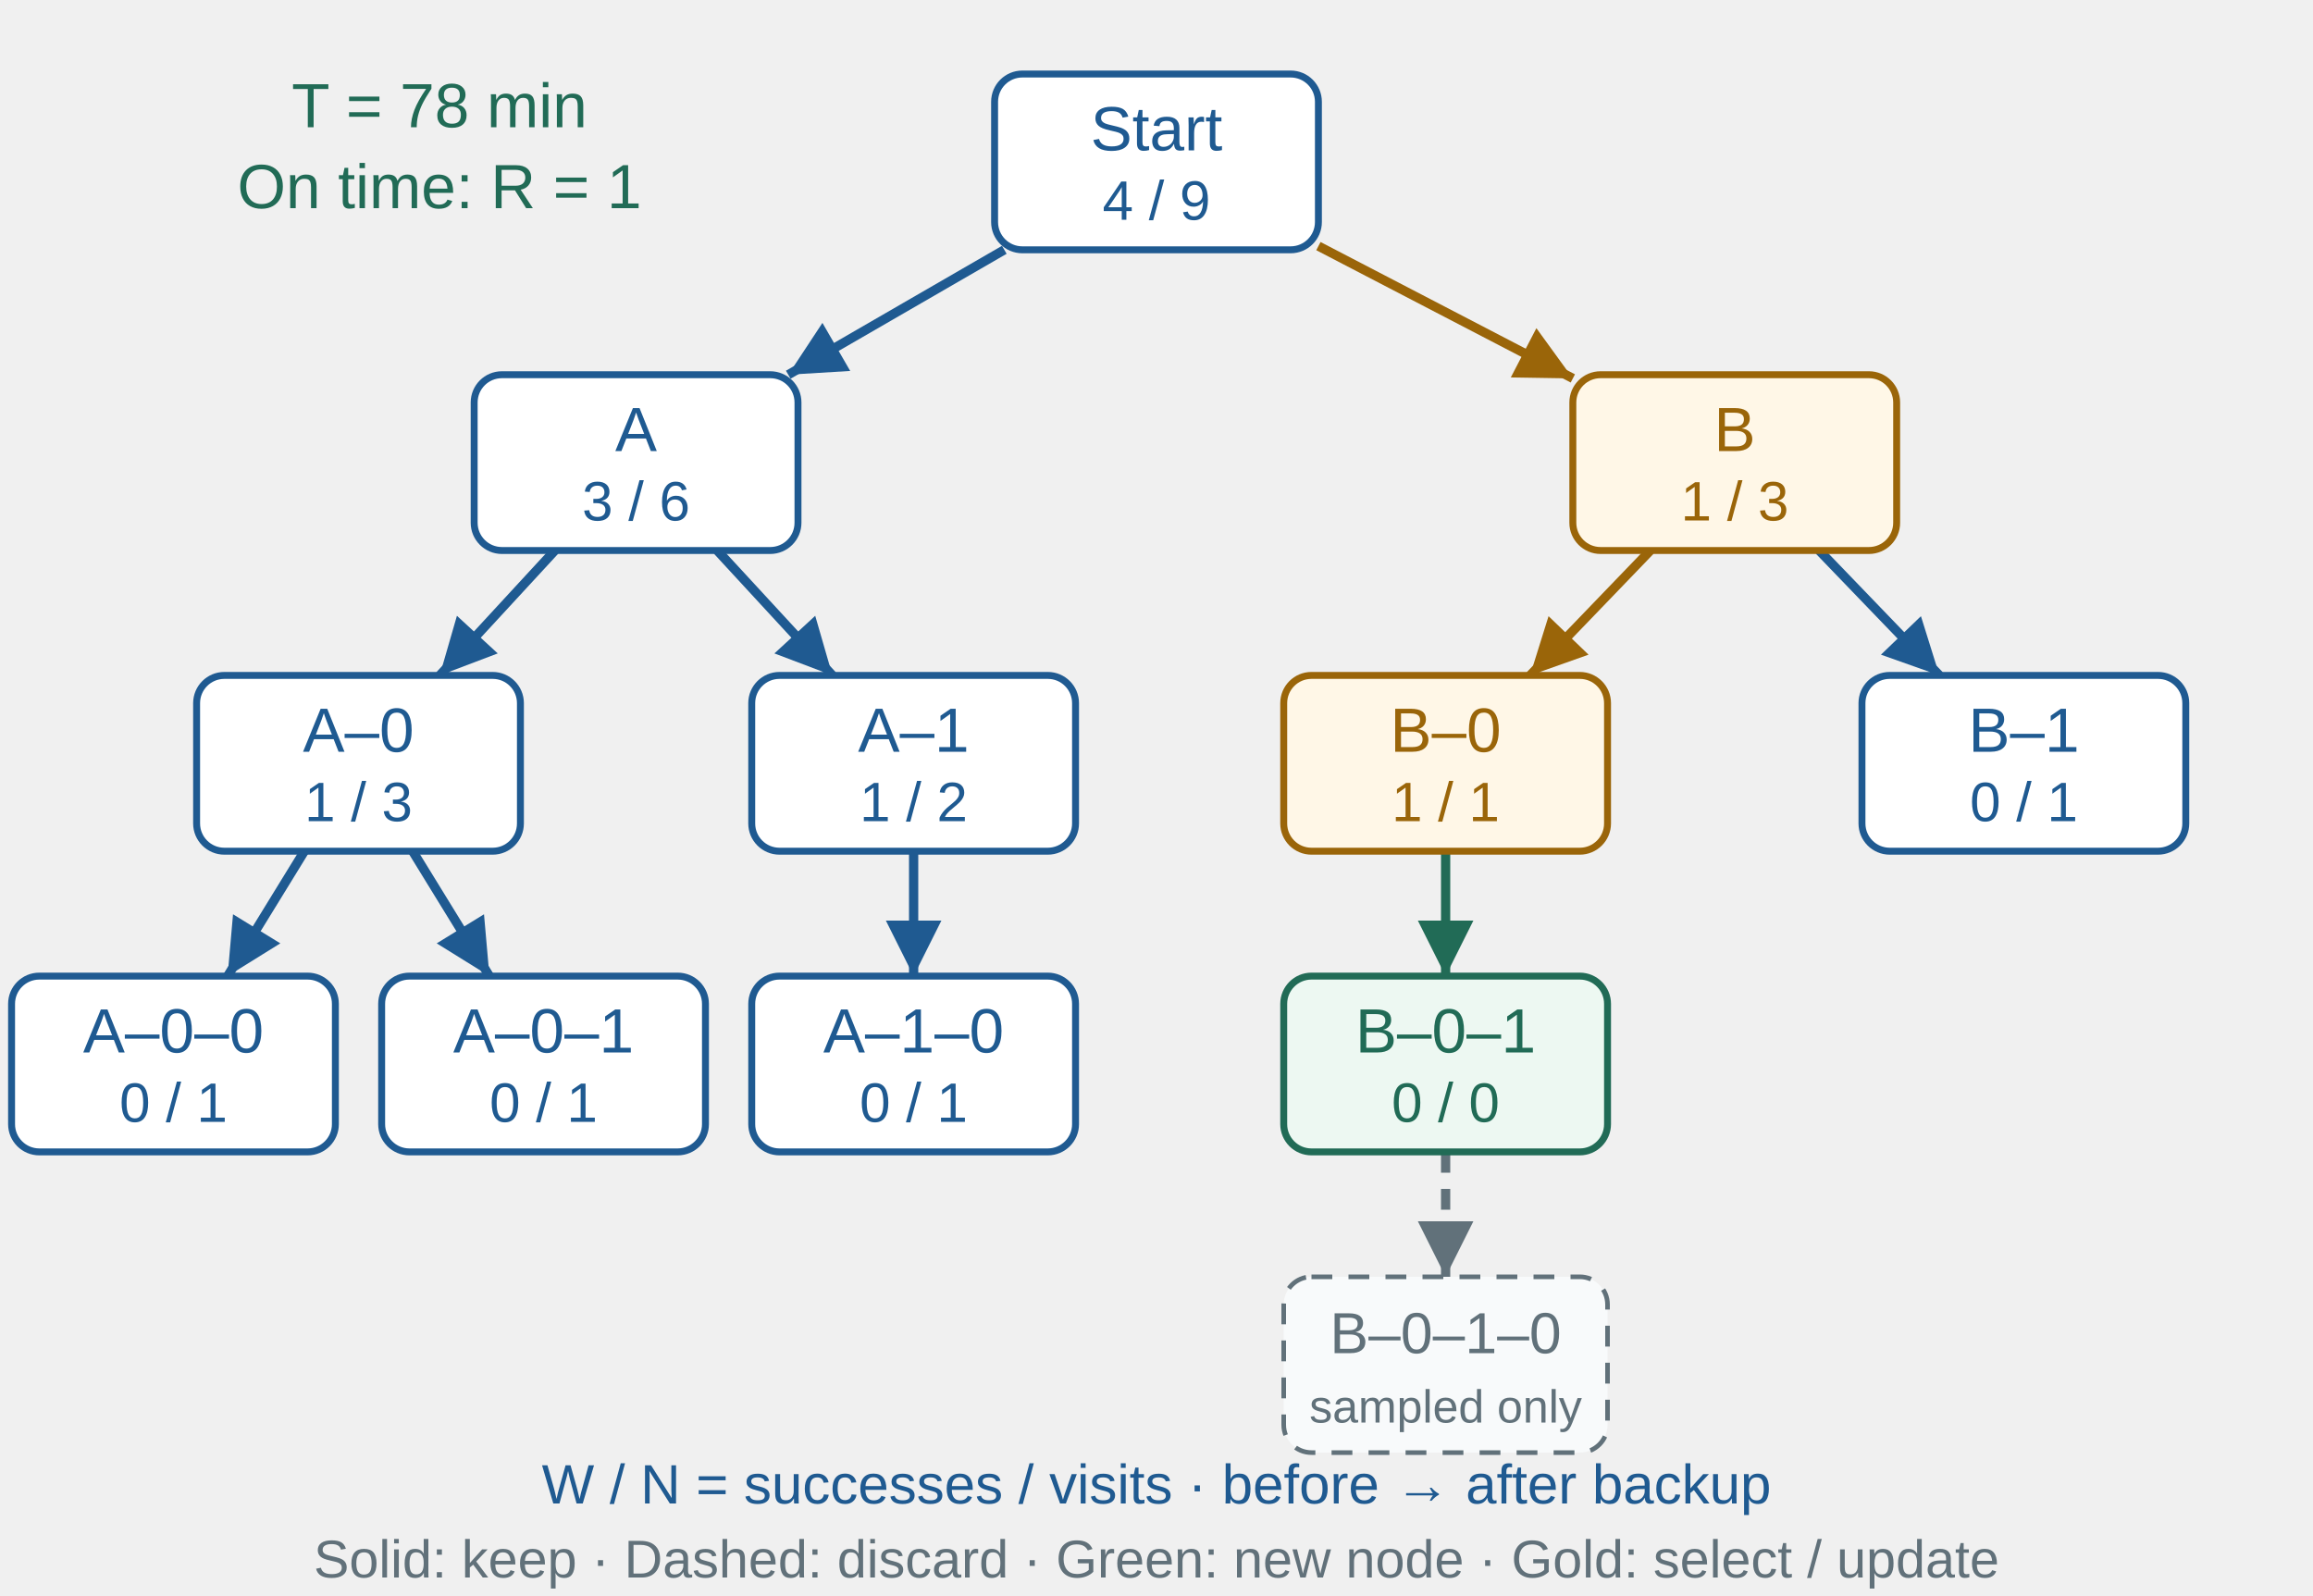
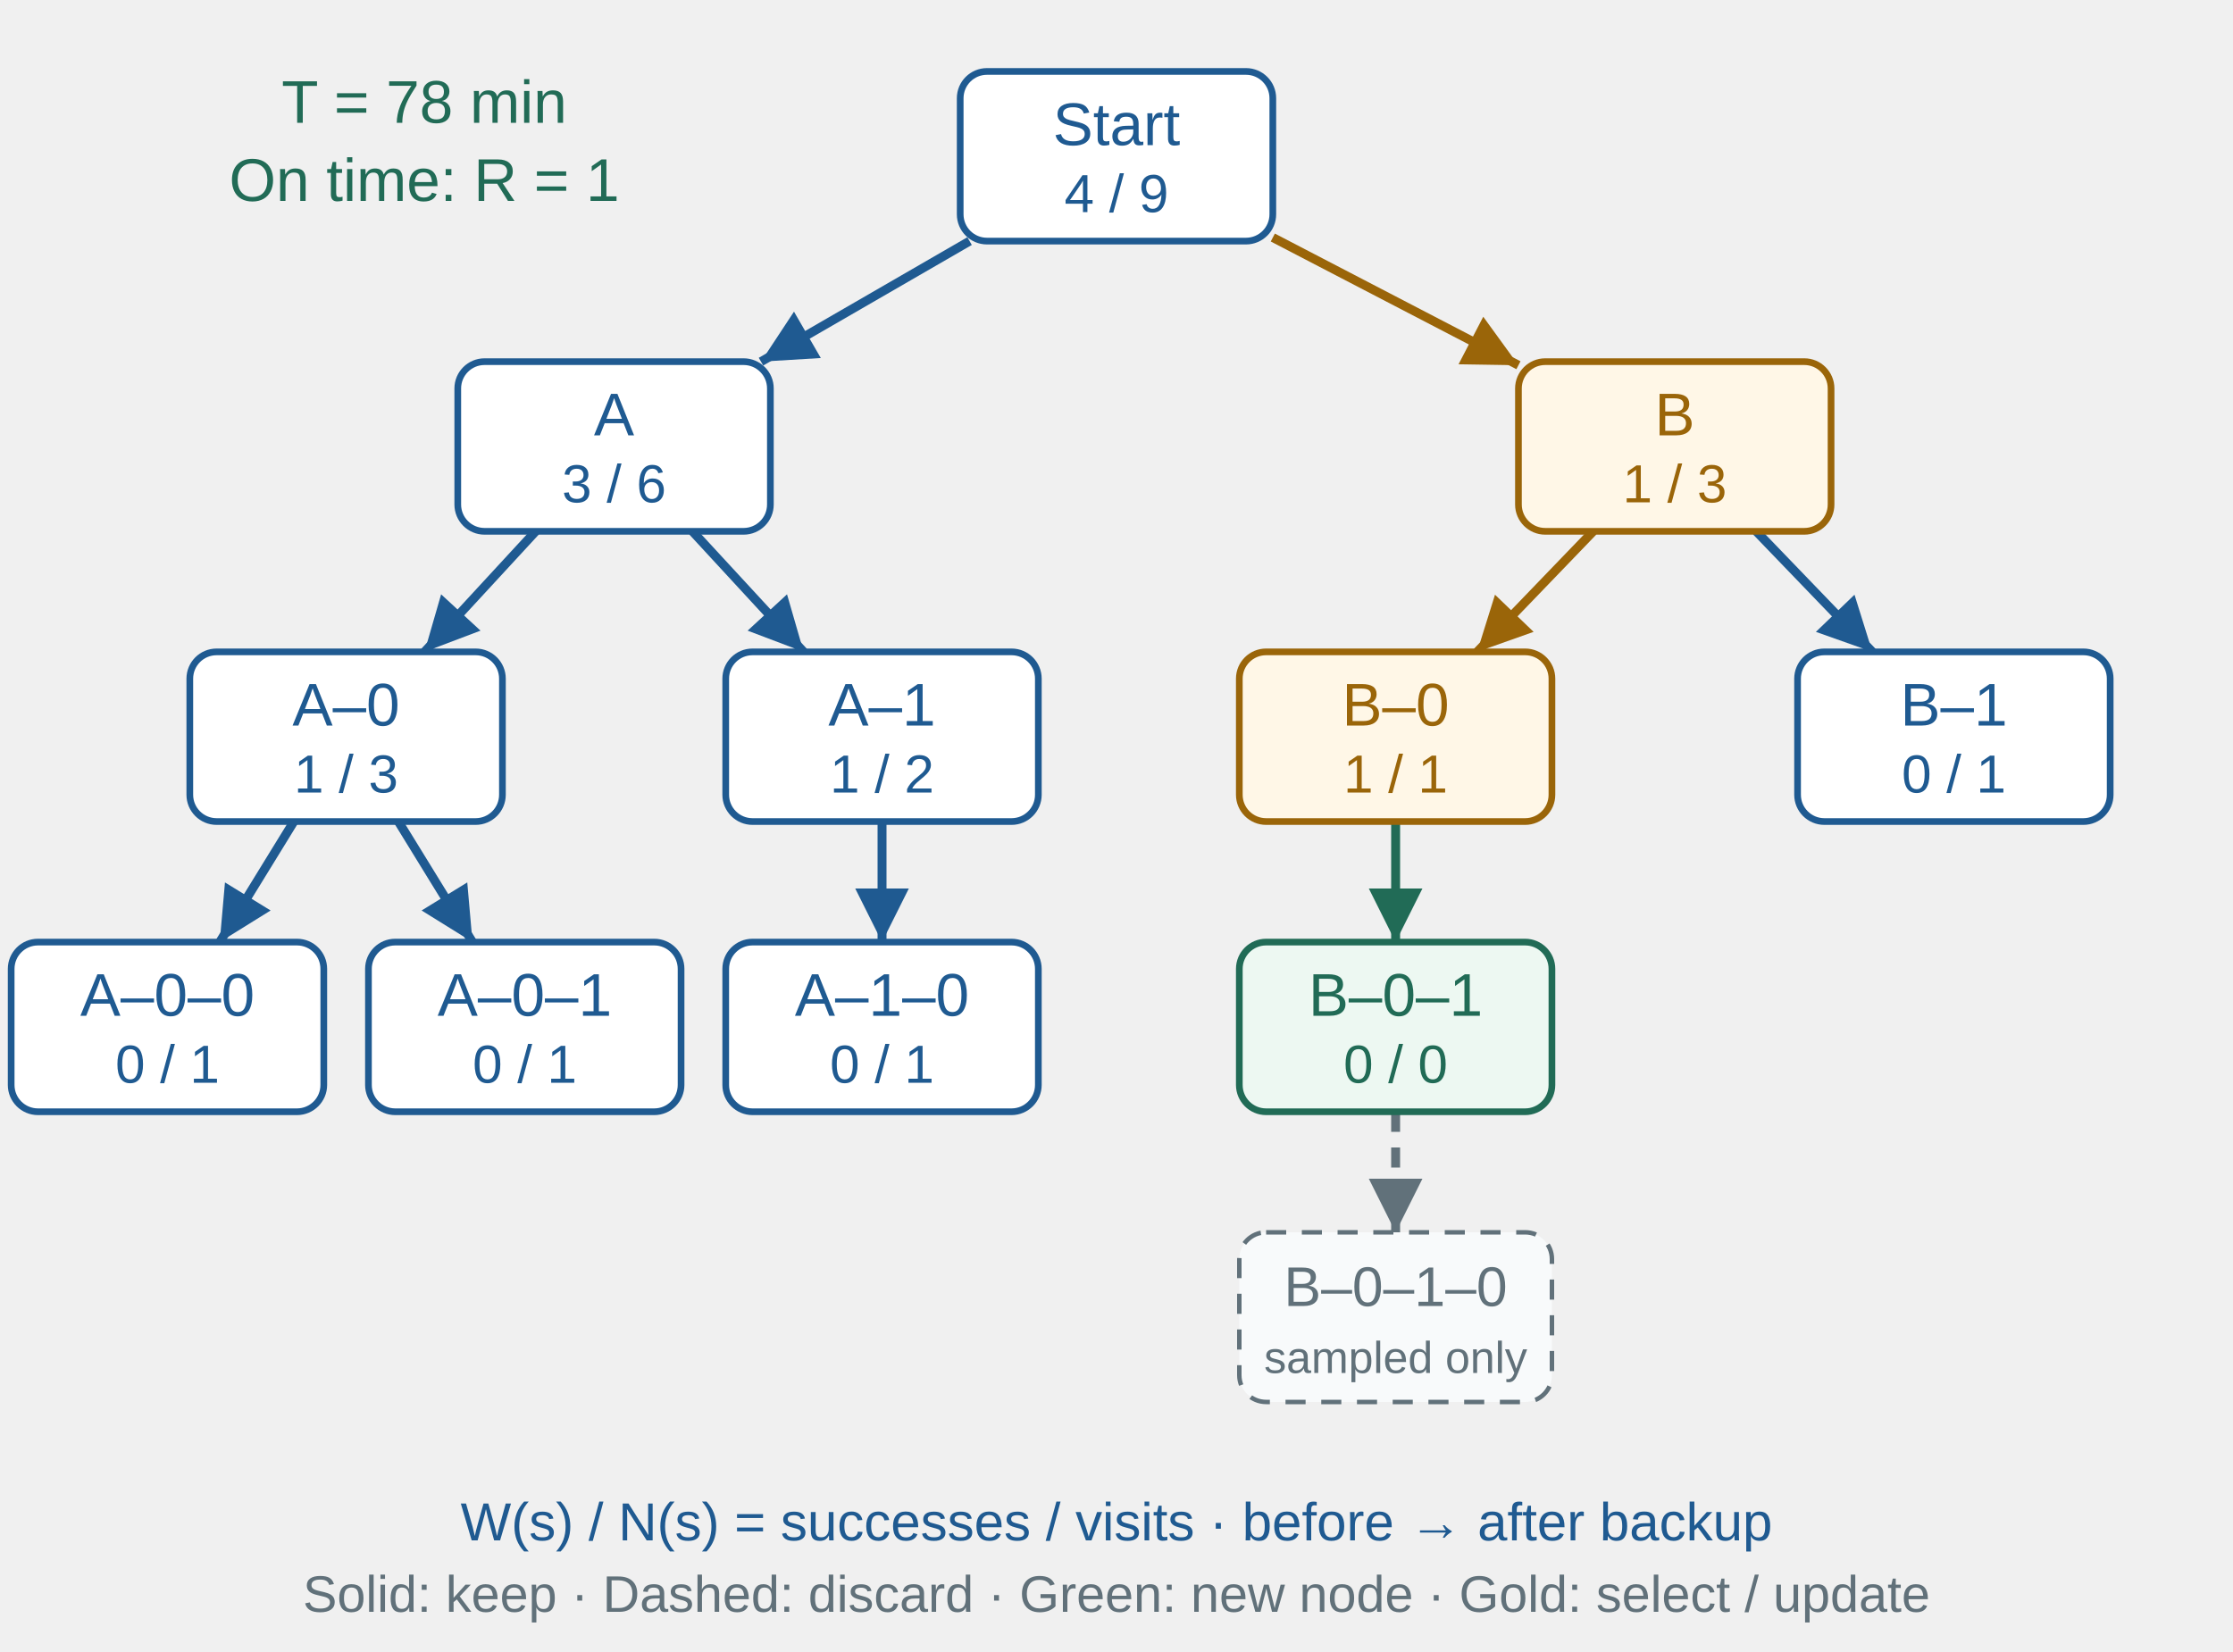
- <svg xmlns="http://www.w3.org/2000/svg" viewBox="0 0 1000 690" role="img" aria-labelledby="title desc">
+ <svg xmlns="http://www.w3.org/2000/svg" viewBox="0 0 1000 740" role="img" aria-labelledby="title desc">
  <defs>
    <marker id="blue" viewBox="0 0 10 10" refX="10" refY="5" markerWidth="6" markerHeight="6" orient="auto-start-reverse">
      <path d="M0 0 L10 5 L0 10 Z" fill="#1f5a91" />
    </marker>
    <marker id="gold" viewBox="0 0 10 10" refX="10" refY="5" markerWidth="6" markerHeight="6" orient="auto-start-reverse">
      <path d="M0 0 L10 5 L0 10 Z" fill="#9a6509" />
    </marker>
    <marker id="green" viewBox="0 0 10 10" refX="10" refY="5" markerWidth="6" markerHeight="6" orient="auto-start-reverse">
      <path d="M0 0 L10 5 L0 10 Z" fill="#216b56" />
    </marker>
    <marker id="red" viewBox="0 0 10 10" refX="10" refY="5" markerWidth="6" markerHeight="6" orient="auto-start-reverse">
      <path d="M0 0 L10 5 L0 10 Z" fill="#ac3543" />
    </marker>
    <marker id="gray" viewBox="0 0 10 10" refX="10" refY="5" markerWidth="6" markerHeight="6" orient="auto-start-reverse">
      <path d="M0 0 L10 5 L0 10 Z" fill="#61717a" />
    </marker>
  </defs>
  <g font-family="Arial, sans-serif" text-anchor="middle">
    <path d="M434.2 108.0 L340.8 162.0" fill="none" stroke="#1f5a91" stroke-width="4" marker-end="url(#blue)" />
    <path d="M570.0 106.4 L680.0 163.6" fill="none" stroke="#9a6509" stroke-width="4" marker-end="url(#gold)" />
    <path d="M239.9 238.0 L190.1 292.0" fill="none" stroke="#1f5a91" stroke-width="4" marker-end="url(#blue)" />
    <path d="M310.1 238.0 L359.9 292.0" fill="none" stroke="#1f5a91" stroke-width="4" marker-end="url(#blue)" />
    <path d="M131.6 368.0 L98.4 422.0" fill="none" stroke="#1f5a91" stroke-width="4" marker-end="url(#blue)" />
    <path d="M395.0 368.0 L395.0 422.0" fill="none" stroke="#1f5a91" stroke-width="4" marker-end="url(#blue)" />
    <path d="M713.5 238.0 L661.5 292.0" fill="none" stroke="#9a6509" stroke-width="4" marker-end="url(#gold)" />
    <path d="M786.5 238.0 L838.5 292.0" fill="none" stroke="#1f5a91" stroke-width="4" marker-end="url(#blue)" />
    <path d="M178.4 368.0 L211.6 422.0" fill="none" stroke="#1f5a91" stroke-width="4" marker-end="url(#blue)" />
    <path d="M625.0 368.0 L625.0 422.0" fill="none" stroke="#216b56" stroke-width="4" marker-end="url(#green)" />
    <path d="M625.0 498.0 L625.0 552.0" fill="none" stroke="#61717a" stroke-width="4" stroke-dasharray="9 7" marker-end="url(#gray)" />
    <rect x="430" y="32" width="140" height="76" rx="12" fill="white" stroke="#1f5a91" stroke-width="3" />
    <text x="500" y="65" font-size="27" fill="#1f5a91">Start</text>
    <text x="500" y="95" font-size="24" fill="#1f5a91">4 / 9</text>
    <rect x="205" y="162" width="140" height="76" rx="12" fill="white" stroke="#1f5a91" stroke-width="3" />
    <text x="275" y="195" font-size="27" fill="#1f5a91">A</text>
    <text x="275" y="225" font-size="24" fill="#1f5a91">3 / 6</text>
    <rect x="680" y="162" width="140" height="76" rx="12" fill="#fff7e7" stroke="#9a6509" stroke-width="3" />
    <text x="750" y="195" font-size="27" fill="#9a6509">B</text>
    <text x="750" y="225" font-size="24" fill="#9a6509">1 / 3</text>
    <rect x="85" y="292" width="140" height="76" rx="12" fill="white" stroke="#1f5a91" stroke-width="3" />
    <text x="155" y="325" font-size="27" fill="#1f5a91">A–0</text>
    <text x="155" y="355" font-size="24" fill="#1f5a91">1 / 3</text>
    <rect x="325" y="292" width="140" height="76" rx="12" fill="white" stroke="#1f5a91" stroke-width="3" />
    <text x="395" y="325" font-size="27" fill="#1f5a91">A–1</text>
    <text x="395" y="355" font-size="24" fill="#1f5a91">1 / 2</text>
    <rect x="5" y="422" width="140" height="76" rx="12" fill="white" stroke="#1f5a91" stroke-width="3" />
    <text x="75" y="455" font-size="27" fill="#1f5a91">A–0–0</text>
    <text x="75" y="485" font-size="24" fill="#1f5a91">0 / 1</text>
    <rect x="325" y="422" width="140" height="76" rx="12" fill="white" stroke="#1f5a91" stroke-width="3" />
    <text x="395" y="455" font-size="27" fill="#1f5a91">A–1–0</text>
    <text x="395" y="485" font-size="24" fill="#1f5a91">0 / 1</text>
    <rect x="555" y="292" width="140" height="76" rx="12" fill="#fff7e7" stroke="#9a6509" stroke-width="3" />
    <text x="625" y="325" font-size="27" fill="#9a6509">B–0</text>
    <text x="625" y="355" font-size="24" fill="#9a6509">1 / 1</text>
    <rect x="805" y="292" width="140" height="76" rx="12" fill="white" stroke="#1f5a91" stroke-width="3" />
    <text x="875" y="325" font-size="27" fill="#1f5a91">B–1</text>
    <text x="875" y="355" font-size="24" fill="#1f5a91">0 / 1</text>
    <rect x="165" y="422" width="140" height="76" rx="12" fill="white" stroke="#1f5a91" stroke-width="3" />
    <text x="235" y="455" font-size="27" fill="#1f5a91">A–0–1</text>
    <text x="235" y="485" font-size="24" fill="#1f5a91">0 / 1</text>
    <rect x="555" y="422" width="140" height="76" rx="12" fill="#edf8f2" stroke="#216b56" stroke-width="3" />
    <text x="625" y="455" font-size="27" fill="#216b56">B–0–1</text>
    <text x="625" y="485" font-size="24" fill="#216b56">0 / 0</text>
    <rect x="555" y="552" width="140" height="76" rx="12" fill="#f8fafb" stroke="#61717a" stroke-width="2" stroke-dasharray="9 7" />
    <text x="625" y="585" font-size="25" fill="#61717a">B–0–1–0</text>
    <text x="625" y="615" font-size="20" fill="#61717a">sampled only</text>
    <text x="190" y="55" font-size="27" fill="#216b56">T = 78 min</text>
    <text x="190" y="90" font-size="27" fill="#216b56">On time: R = 1</text>
-     <text x="500" y="650" font-size="24" fill="#1f5a91">W / N = successes / visits · before → after backup</text>
-     <text x="500" y="682" font-size="23" fill="#61717a">Solid: keep · Dashed: discard · Green: new node · Gold: select / update</text>
+     <text x="500" y="690" font-size="24" fill="#1f5a91">W(s) / N(s) = successes / visits · before → after backup</text>
+     <text x="500" y="722" font-size="23" fill="#61717a">Solid: keep · Dashed: discard · Green: new node · Gold: select / update</text>
  </g>
</svg>
